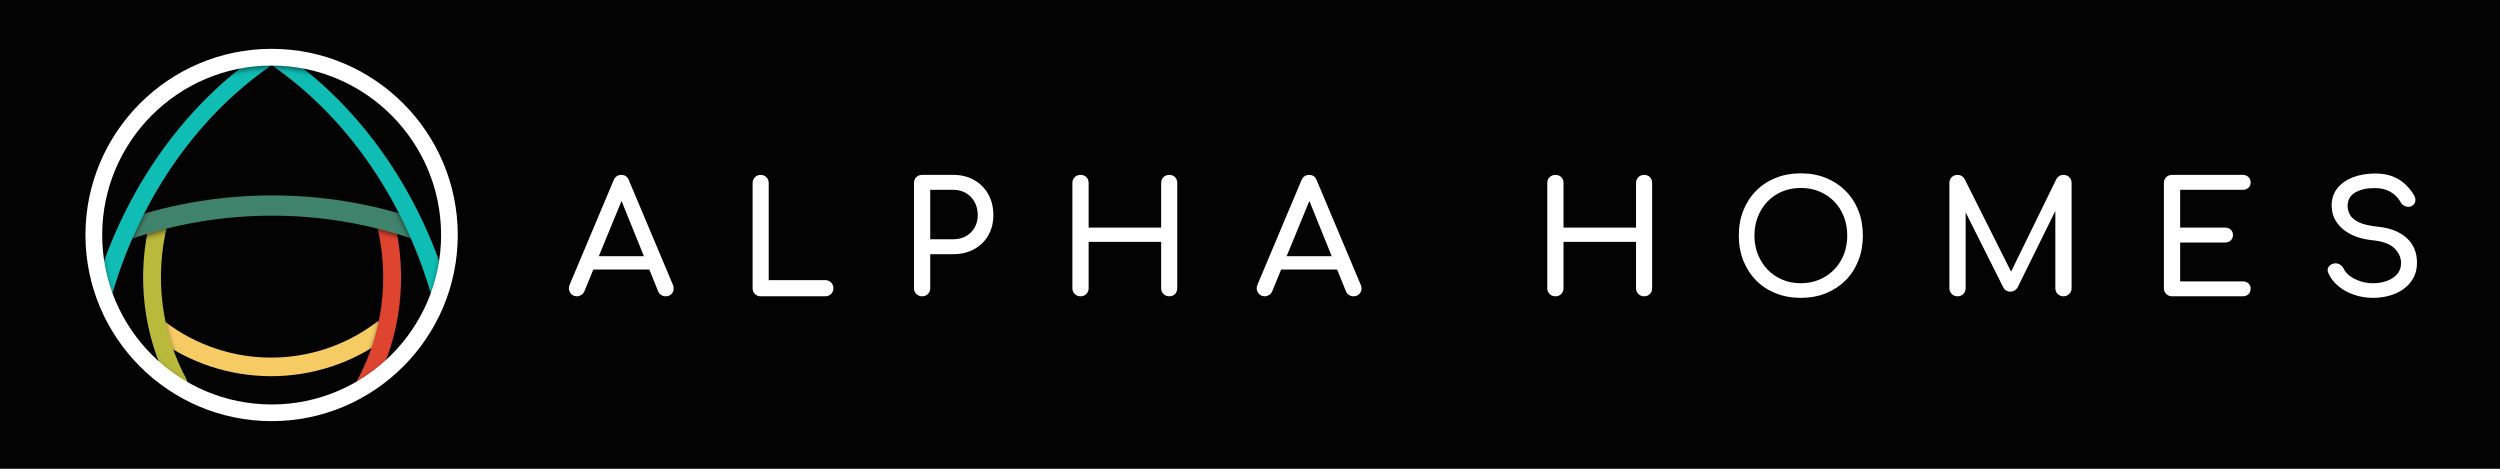
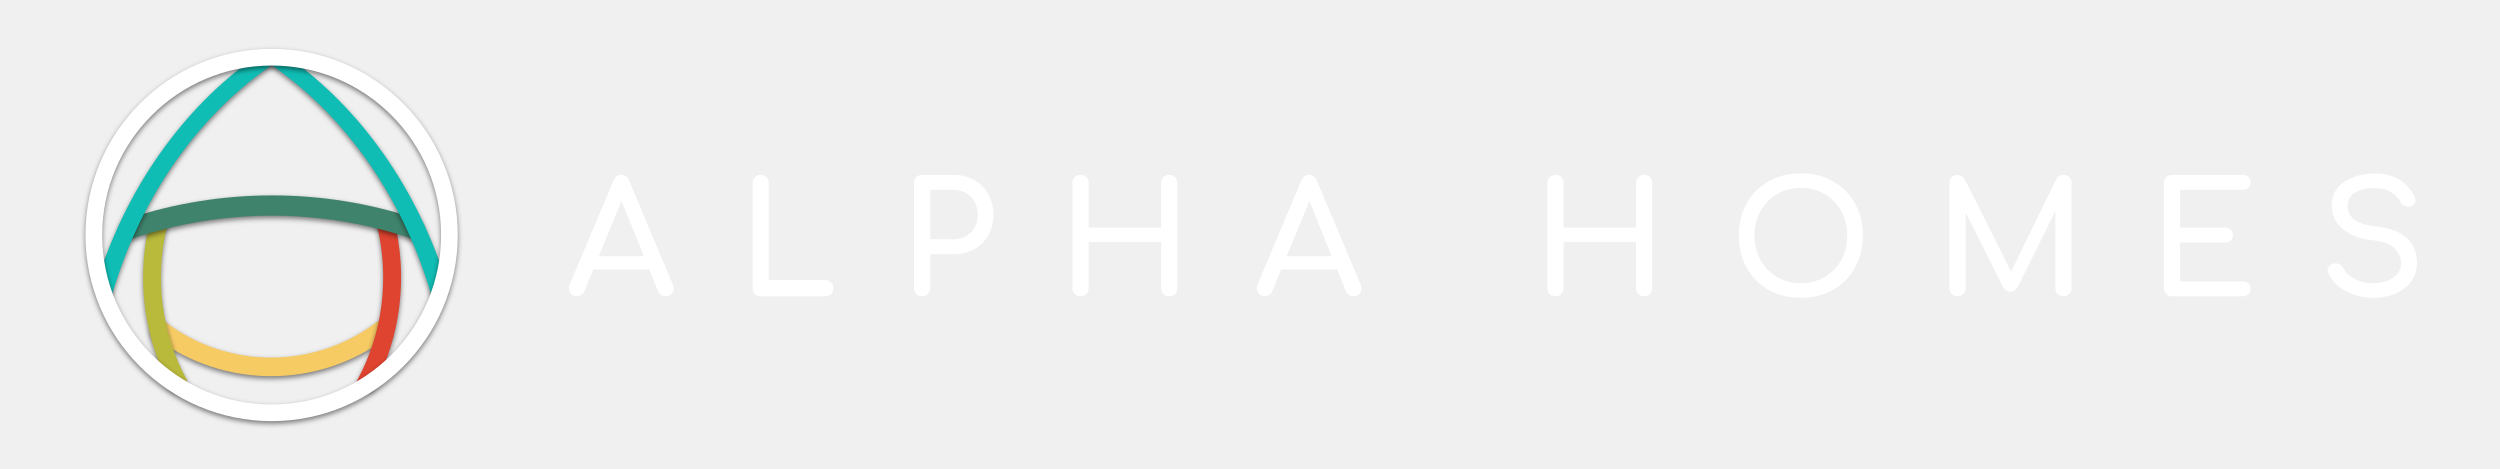
<svg xmlns="http://www.w3.org/2000/svg" xmlns:xlink="http://www.w3.org/1999/xlink" width="1024px" height="192px" viewBox="0 0 1024 192" version="1.1">
  <defs>
    <path d="M123.662,118.155 C95.442,139.399 56.65,139.399 28.43,118.155 C26.772,116.902 26.331,114.734 27.396,113.466 L28.369,112.29 C29.449,111.007 31.503,110.946 32.994,112.061 C58.506,131.274 93.601,131.274 119.113,112.061 C120.604,110.946 122.658,111.007 123.738,112.29 L124.711,113.466 C125.761,114.749 125.335,116.902 123.662,118.155" id="path-1" />
    <filter x="-3.6%" y="-11.0%" width="107.1%" height="130.7%" filterUnits="objectBoundingBox" id="filter-2">
      <feOffset dx="0" dy="1" in="SourceAlpha" result="shadowOffsetOuter1" />
      <feGaussianBlur stdDeviation="1" in="shadowOffsetOuter1" result="shadowBlurOuter1" />
      <feColorMatrix values="0 0 0 0 0   0 0 0 0 0   0 0 0 0 0  0 0 0 0.5 0" type="matrix" in="shadowBlurOuter1" />
    </filter>
    <path d="M39.421,139.191 L39.315,139.191 C41.124,138.295 42.066,136.607 41.428,135.422 C31.38,116.923 28.035,94.213 33.614,71.701 C33.964,70.257 32.732,68.54 30.817,67.886 C28.886,67.232 26.956,67.992 26.728,69.117 C20.511,93.332 23.855,117.88 34.557,138.082 C35.423,139.799 37.506,140.088 39.33,139.207" id="path-3" />
    <filter x="-19.4%" y="-3.5%" width="138.9%" height="109.7%" filterUnits="objectBoundingBox" id="filter-4">
      <feOffset dx="0" dy="1" in="SourceAlpha" result="shadowOffsetOuter1" />
      <feGaussianBlur stdDeviation="1" in="shadowOffsetOuter1" result="shadowBlurOuter1" />
      <feColorMatrix values="0 0 0 0 0   0 0 0 0 0   0 0 0 0 0  0 0 0 0.5 0" type="matrix" in="shadowBlurOuter1" />
    </filter>
    <path d="M113.579,139.201 L113.579,139.201 C111.77,138.303 110.827,136.614 111.481,135.441 C121.518,116.932 124.863,94.236 119.282,71.707 C118.932,70.261 120.164,68.541 122.08,67.886 L122.08,67.886 C123.996,67.232 125.928,67.993 126.171,69.119 C132.391,93.337 129.045,117.891 118.339,138.09 C117.488,139.81 115.404,140.084 113.579,139.201" id="path-5" />
    <filter x="-19.4%" y="-3.5%" width="138.9%" height="109.7%" filterUnits="objectBoundingBox" id="filter-6">
      <feOffset dx="0" dy="1" in="SourceAlpha" result="shadowOffsetOuter1" />
      <feGaussianBlur stdDeviation="1" in="shadowOffsetOuter1" result="shadowBlurOuter1" />
      <feColorMatrix values="0 0 0 0 0   0 0 0 0 0   0 0 0 0 0  0 0 0 0.5 0" type="matrix" in="shadowBlurOuter1" />
    </filter>
    <path d="M132.752,77.421 C96.192,65.316 56.663,65.316 20.102,77.421 C17.865,78.162 15.414,77.057 14.638,74.909 C13.862,72.76 15.125,70.309 17.484,69.538 C55.765,56.873 97.135,56.873 135.416,69.538 C137.775,70.324 139.039,72.76 138.262,74.909 C137.471,77.057 135.02,78.162 132.798,77.421" id="path-7" />
    <filter x="-2.8%" y="-14.2%" width="105.6%" height="139.7%" filterUnits="objectBoundingBox" id="filter-8">
      <feOffset dx="0" dy="1" in="SourceAlpha" result="shadowOffsetOuter1" />
      <feGaussianBlur stdDeviation="1" in="shadowOffsetOuter1" result="shadowBlurOuter1" />
      <feColorMatrix values="0 0 0 0 0   0 0 0 0 0   0 0 0 0 0  0 0 0 0.5 0" type="matrix" in="shadowBlurOuter1" />
    </filter>
    <path d="M147.452,94.368 C134.215,53.172 109.46,21.498 81.236,2.164 C79.821,1.174 77.873,1.524 76.884,2.941 L75.622,2.941 C74.633,1.54 72.685,1.189 71.27,2.164 C43.046,21.513 18.307,53.157 5.054,94.368 C4.339,96.562 5.207,99.548 6.941,100.949 C8.676,102.351 10.608,101.62 11.262,99.441 C23.495,58.58 47.367,27.043 74.83,7.695 C75.074,7.527 75.287,7.314 75.485,7.085 C75.713,6.979 75.956,6.933 76.215,6.933 C76.55,6.933 76.869,7.024 77.143,7.192 C77.31,7.375 77.493,7.542 77.691,7.695 C105.154,27.043 129.026,58.58 141.259,99.441 C141.913,101.62 143.846,102.321 145.58,100.949 C147.299,99.563 148.152,96.562 147.452,94.368" id="path-9" />
    <filter x="-2.4%" y="-2.5%" width="104.9%" height="107.0%" filterUnits="objectBoundingBox" id="filter-10">
      <feOffset dx="0" dy="1" in="SourceAlpha" result="shadowOffsetOuter1" />
      <feGaussianBlur stdDeviation="1" in="shadowOffsetOuter1" result="shadowBlurOuter1" />
      <feColorMatrix values="0 0 0 0 0   0 0 0 0 0   0 0 0 0 0  0 0 0 0.5 0" type="matrix" in="shadowBlurOuter1" />
    </filter>
    <path d="M76.258,152.5 C34.189,152.5 0,118.296 0,76.242 C0,34.189 34.189,0 76.258,0 C118.327,0 152.5,34.204 152.5,76.258 C152.5,118.311 118.296,152.5 76.258,152.5 M76.258,6.844 C37.984,6.844 6.859,37.984 6.859,76.258 C6.859,114.531 37.984,145.671 76.273,145.671 C114.562,145.671 145.671,114.531 145.671,76.258 C145.671,37.984 114.531,6.844 76.258,6.844" id="path-11" />
    <filter x="-2.3%" y="-1.6%" width="104.6%" height="104.6%" filterUnits="objectBoundingBox" id="filter-12">
      <feOffset dx="0" dy="1" in="SourceAlpha" result="shadowOffsetOuter1" />
      <feGaussianBlur stdDeviation="1" in="shadowOffsetOuter1" result="shadowBlurOuter1" />
      <feColorMatrix values="0 0 0 0 0   0 0 0 0 0   0 0 0 0 0  0 0 0 0.5 0" type="matrix" in="shadowBlurOuter1" />
    </filter>
  </defs>
  <g id="logo-full-transparent" stroke="none" stroke-width="1" fill="none" fill-rule="evenodd">
-     <rect fill="#030303" x="0" y="0" width="1024" height="192" />
    <g id="Group" transform="translate(35, 20)">
      <path d="M219.585,62.301 L204.358,99.326 C204.059,100.005 203.622,100.514 203.046,100.854 C202.47,101.194 201.883,101.363 201.286,101.363 C200.091,101.363 199.173,100.854 198.533,99.835 C197.893,98.816 197.829,97.734 198.341,96.588 L216.328,53.865 C216.968,52.38 218.013,51.637 219.464,51.637 C221,51.637 222.046,52.38 222.601,53.865 L240.651,96.715 C241.12,97.904 241.046,98.976 240.427,99.931 C239.808,100.886 238.88,101.363 237.643,101.363 C237.002,101.363 236.394,101.183 235.818,100.822 C235.242,100.461 234.826,99.963 234.57,99.326 L219.585,62.301 Z M204.678,90.412 L207.239,84.936 L232.33,84.936 L234.89,90.412 L204.678,90.412 Z M276.536,101.363 C275.597,101.363 274.818,101.045 274.199,100.408 C273.581,99.772 273.271,98.986 273.271,98.052 L273.271,54.948 C273.271,54.014 273.591,53.228 274.231,52.592 C274.871,51.955 275.639,51.637 276.536,51.637 C277.474,51.637 278.264,51.955 278.904,52.592 C279.544,53.228 279.864,54.014 279.864,54.948 L279.864,94.742 L303.035,94.742 C303.974,94.742 304.763,95.06 305.403,95.697 C306.043,96.333 306.363,97.119 306.363,98.052 C306.363,98.986 306.043,99.772 305.403,100.408 C304.763,101.045 303.974,101.363 303.035,101.363 L276.536,101.363 Z M342.696,101.363 C341.757,101.363 340.968,101.045 340.328,100.408 C339.688,99.772 339.368,98.986 339.368,98.052 L339.368,54.948 C339.368,53.971 339.688,53.175 340.328,52.56 C340.968,51.944 341.757,51.637 342.696,51.637 L355.498,51.637 C358.698,51.637 361.536,52.337 364.011,53.738 C366.486,55.139 368.417,57.081 369.804,59.564 C371.191,62.047 371.884,64.901 371.884,68.127 C371.884,71.226 371.191,73.985 369.804,76.404 C368.417,78.824 366.486,80.713 364.011,82.071 C361.536,83.429 358.698,84.109 355.498,84.109 L346.025,84.109 L346.025,98.052 C346.025,98.986 345.715,99.772 345.097,100.408 C344.478,101.045 343.678,101.363 342.696,101.363 Z M346.025,77.996 L355.498,77.996 C357.461,77.996 359.189,77.572 360.683,76.723 C362.176,75.874 363.35,74.707 364.203,73.221 C365.056,71.735 365.483,70.037 365.483,68.127 C365.483,66.09 365.056,64.297 364.203,62.747 C363.35,61.198 362.176,59.978 360.683,59.086 C359.189,58.195 357.461,57.749 355.498,57.749 L346.025,57.749 L346.025,77.996 Z M407.577,101.363 C406.638,101.363 405.848,101.045 405.208,100.408 C404.568,99.772 404.248,98.986 404.248,98.052 L404.248,54.948 C404.248,53.971 404.568,53.175 405.208,52.56 C405.848,51.944 406.638,51.637 407.577,51.637 C408.558,51.637 409.358,51.944 409.977,52.56 C410.596,53.175 410.905,53.971 410.905,54.948 L410.905,73.221 L440.605,73.221 L440.605,54.948 C440.605,53.971 440.925,53.175 441.565,52.56 C442.205,51.944 442.995,51.637 443.933,51.637 C444.915,51.637 445.704,51.944 446.302,52.56 C446.899,53.175 447.198,53.971 447.198,54.948 L447.198,98.052 C447.198,98.986 446.899,99.772 446.302,100.408 C445.704,101.045 444.915,101.363 443.933,101.363 C442.995,101.363 442.205,101.045 441.565,100.408 C440.925,99.772 440.605,98.986 440.605,98.052 L440.605,79.079 L410.905,79.079 L410.905,98.052 C410.905,98.986 410.596,99.772 409.977,100.408 C409.358,101.045 408.558,101.363 407.577,101.363 Z M501.318,62.301 L486.091,99.326 C485.792,100.005 485.355,100.514 484.779,100.854 C484.203,101.194 483.616,101.363 483.018,101.363 C481.824,101.363 480.906,100.854 480.266,99.835 C479.626,98.816 479.562,97.734 480.074,96.588 L498.06,53.865 C498.701,52.38 499.746,51.637 501.197,51.637 C502.733,51.637 503.779,52.38 504.333,53.865 L522.384,96.715 C522.853,97.904 522.778,98.976 522.16,99.931 C521.541,100.886 520.613,101.363 519.375,101.363 C518.735,101.363 518.127,101.183 517.551,100.822 C516.975,100.461 516.559,99.963 516.303,99.326 L501.318,62.301 L501.318,62.301 Z M486.411,90.412 L488.971,84.936 L514.063,84.936 L516.623,90.412 L486.411,90.412 Z M602.09,101.363 C601.151,101.363 600.362,101.045 599.722,100.408 C599.082,99.772 598.762,98.986 598.762,98.052 L598.762,54.948 C598.762,53.971 599.082,53.175 599.722,52.56 C600.362,51.944 601.151,51.637 602.09,51.637 C603.071,51.637 603.872,51.944 604.49,52.56 C605.109,53.175 605.418,53.971 605.418,54.948 L605.418,73.221 L635.118,73.221 L635.118,54.948 C635.118,53.971 635.438,53.175 636.078,52.56 C636.719,51.944 637.508,51.637 638.447,51.637 C639.428,51.637 640.218,51.944 640.815,52.56 C641.412,53.175 641.711,53.971 641.711,54.948 L641.711,98.052 C641.711,98.986 641.412,99.772 640.815,100.408 C640.218,101.045 639.428,101.363 638.447,101.363 C637.508,101.363 636.719,101.045 636.078,100.408 C635.438,99.772 635.118,98.986 635.118,98.052 L635.118,79.079 L605.418,79.079 L605.418,98.052 C605.418,98.986 605.109,99.772 604.49,100.408 C603.872,101.045 603.071,101.363 602.09,101.363 Z M702.623,102 C698.868,102 695.433,101.374 692.318,100.122 C689.203,98.87 686.525,97.108 684.285,94.837 C682.044,92.566 680.306,89.871 679.068,86.751 C677.831,83.631 677.212,80.204 677.212,76.468 C677.212,72.733 677.831,69.316 679.068,66.217 C680.306,63.119 682.044,60.434 684.285,58.163 C686.525,55.892 689.203,54.13 692.318,52.878 C695.433,51.626 698.868,51 702.623,51 C706.378,51 709.803,51.626 712.896,52.878 C715.99,54.13 718.668,55.892 720.929,58.163 C723.191,60.434 724.941,63.119 726.178,66.217 C727.416,69.316 728.034,72.733 728.034,76.468 C728.034,80.204 727.416,83.631 726.178,86.751 C724.941,89.871 723.191,92.566 720.929,94.837 C718.668,97.108 715.99,98.87 712.896,100.122 C709.803,101.374 706.378,102 702.623,102 Z M702.623,96.015 C705.397,96.015 707.946,95.516 710.272,94.519 C712.598,93.521 714.614,92.142 716.321,90.38 C718.028,88.619 719.34,86.549 720.257,84.172 C721.175,81.795 721.634,79.227 721.634,76.468 C721.634,73.709 721.175,71.141 720.257,68.764 C719.34,66.387 718.028,64.318 716.321,62.556 C714.614,60.795 712.598,59.426 710.272,58.449 C707.946,57.473 705.397,56.985 702.623,56.985 C699.849,56.985 697.3,57.473 694.974,58.449 C692.648,59.426 690.643,60.795 688.957,62.556 C687.272,64.318 685.96,66.387 685.021,68.764 C684.082,71.141 683.613,73.709 683.613,76.468 C683.613,79.227 684.082,81.795 685.021,84.172 C685.96,86.549 687.272,88.619 688.957,90.38 C690.643,92.142 692.648,93.521 694.974,94.519 C697.3,95.516 699.849,96.015 702.623,96.015 Z M788.741,91.274 L807.253,53.419 C807.936,52.231 808.917,51.637 810.197,51.637 C811.136,51.637 811.925,51.944 812.565,52.56 C813.206,53.175 813.526,53.971 813.526,54.948 L813.526,98.052 C813.526,98.986 813.195,99.772 812.533,100.408 C811.872,101.045 811.093,101.363 810.197,101.363 C809.258,101.363 808.469,101.045 807.829,100.408 C807.189,99.772 806.869,98.986 806.869,98.052 L806.869,66.393 L791.379,97.798 C790.653,98.901 789.693,99.453 788.498,99.453 C787.09,99.453 786.066,98.795 785.426,97.479 L770.128,66.986 L770.128,98.052 C770.128,98.986 769.808,99.772 769.168,100.408 C768.528,101.045 767.738,101.363 766.799,101.363 C765.861,101.363 765.071,101.045 764.431,100.408 C763.791,99.772 763.471,98.986 763.471,98.052 L763.471,54.948 C763.471,53.971 763.791,53.175 764.431,52.56 C765.071,51.944 765.861,51.637 766.799,51.637 C768.08,51.637 769.061,52.231 769.744,53.419 L788.741,91.274 L788.741,91.274 Z M854.659,101.363 C853.72,101.363 852.931,101.045 852.291,100.408 C851.651,99.772 851.33,98.986 851.33,98.052 L851.33,54.948 C851.33,53.971 851.651,53.175 852.291,52.56 C852.931,51.944 853.72,51.637 854.659,51.637 L883.591,51.637 C884.572,51.637 885.362,51.923 885.959,52.496 C886.556,53.069 886.855,53.823 886.855,54.757 C886.855,55.648 886.556,56.37 885.959,56.921 C885.362,57.473 884.572,57.749 883.591,57.749 L857.987,57.749 L857.987,73.221 L876.358,73.221 C877.339,73.221 878.129,73.507 878.726,74.081 C879.323,74.654 879.622,75.386 879.622,76.277 C879.622,77.169 879.323,77.901 878.726,78.474 C878.129,79.047 877.339,79.333 876.358,79.333 L857.987,79.333 L857.987,95.251 L883.591,95.251 C884.572,95.251 885.362,95.527 885.959,96.079 C886.556,96.63 886.855,97.352 886.855,98.243 C886.855,99.177 886.556,99.931 885.959,100.504 C885.362,101.077 884.572,101.363 883.591,101.363 L854.659,101.363 Z M937.014,102 C934.283,102 931.68,101.576 929.205,100.727 C926.73,99.878 924.575,98.689 922.74,97.161 C920.905,95.633 919.561,93.871 918.707,91.876 C918.281,90.985 918.291,90.157 918.739,89.393 C919.187,88.629 919.945,88.141 921.012,87.929 C921.78,87.759 922.537,87.876 923.284,88.279 C924.031,88.682 924.596,89.287 924.98,90.094 C925.492,91.155 926.335,92.131 927.508,93.022 C928.682,93.914 930.101,94.635 931.765,95.187 C933.429,95.739 935.179,96.015 937.014,96.015 C939.062,96.015 940.95,95.697 942.678,95.06 C944.407,94.423 945.804,93.5 946.871,92.29 C947.938,91.081 948.471,89.584 948.471,87.801 C948.471,85.552 947.586,83.536 945.815,81.753 C944.044,79.97 941.132,78.866 937.078,78.442 C931.786,77.933 927.626,76.383 924.596,73.794 C921.566,71.205 920.051,68 920.051,64.18 C920.051,61.378 920.841,59.001 922.42,57.049 C923.999,55.096 926.143,53.61 928.853,52.592 C931.562,51.573 934.581,51.064 937.91,51.064 C940.513,51.064 942.785,51.424 944.727,52.146 C946.668,52.868 948.364,53.865 949.815,55.139 C951.266,56.412 952.525,57.919 953.592,59.659 C954.189,60.593 954.435,61.474 954.328,62.301 C954.221,63.129 953.805,63.777 953.08,64.243 C952.269,64.753 951.394,64.859 950.455,64.562 C949.517,64.265 948.813,63.713 948.343,62.906 C947.66,61.675 946.828,60.635 945.847,59.787 C944.865,58.938 943.713,58.269 942.39,57.781 C941.068,57.293 939.51,57.049 937.718,57.049 C934.56,57.006 931.914,57.59 929.781,58.8 C927.647,60.009 926.58,61.866 926.58,64.371 C926.58,65.644 926.911,66.865 927.572,68.032 C928.234,69.199 929.45,70.207 931.221,71.056 C932.992,71.905 935.541,72.499 938.87,72.839 C943.948,73.348 947.906,74.887 950.743,77.455 C953.581,80.023 955,83.408 955,87.61 C955,90.03 954.499,92.131 953.496,93.914 C952.493,95.697 951.149,97.193 949.463,98.403 C947.778,99.612 945.857,100.514 943.703,101.109 C941.548,101.703 939.318,102 937.014,102 Z" id="ah-logo-text" fill="#FFFFFF" fill-rule="nonzero" />
      <g id="ah-emblem">
        <g id="ah-logo">
          <g id="ah-logo-emblem" fill-rule="nonzero">
            <g id="H-bottom">
              <use fill="black" fill-opacity="1" filter="url(#filter-2)" xlink:href="#path-1" />
              <use fill="#F7CB64" xlink:href="#path-1" />
            </g>
            <g id="H-left">
              <use fill="black" fill-opacity="1" filter="url(#filter-4)" xlink:href="#path-3" />
              <use fill="#B9B93C" xlink:href="#path-3" />
            </g>
            <g id="H-right">
              <use fill="black" fill-opacity="1" filter="url(#filter-6)" xlink:href="#path-5" />
              <use fill="#DF4430" xlink:href="#path-5" />
            </g>
            <g id="A-cross">
              <use fill="black" fill-opacity="1" filter="url(#filter-8)" xlink:href="#path-7" />
              <use fill="#3F836C" xlink:href="#path-7" />
            </g>
            <g id="A-top">
              <use fill="black" fill-opacity="1" filter="url(#filter-10)" xlink:href="#path-9" />
              <use fill="#0FBDB4" xlink:href="#path-9" />
            </g>
            <g id="ring">
              <use fill="black" fill-opacity="1" filter="url(#filter-12)" xlink:href="#path-11" />
              <use fill="#FFFFFF" xlink:href="#path-11" />
            </g>
          </g>
        </g>
      </g>
    </g>
  </g>
</svg>
